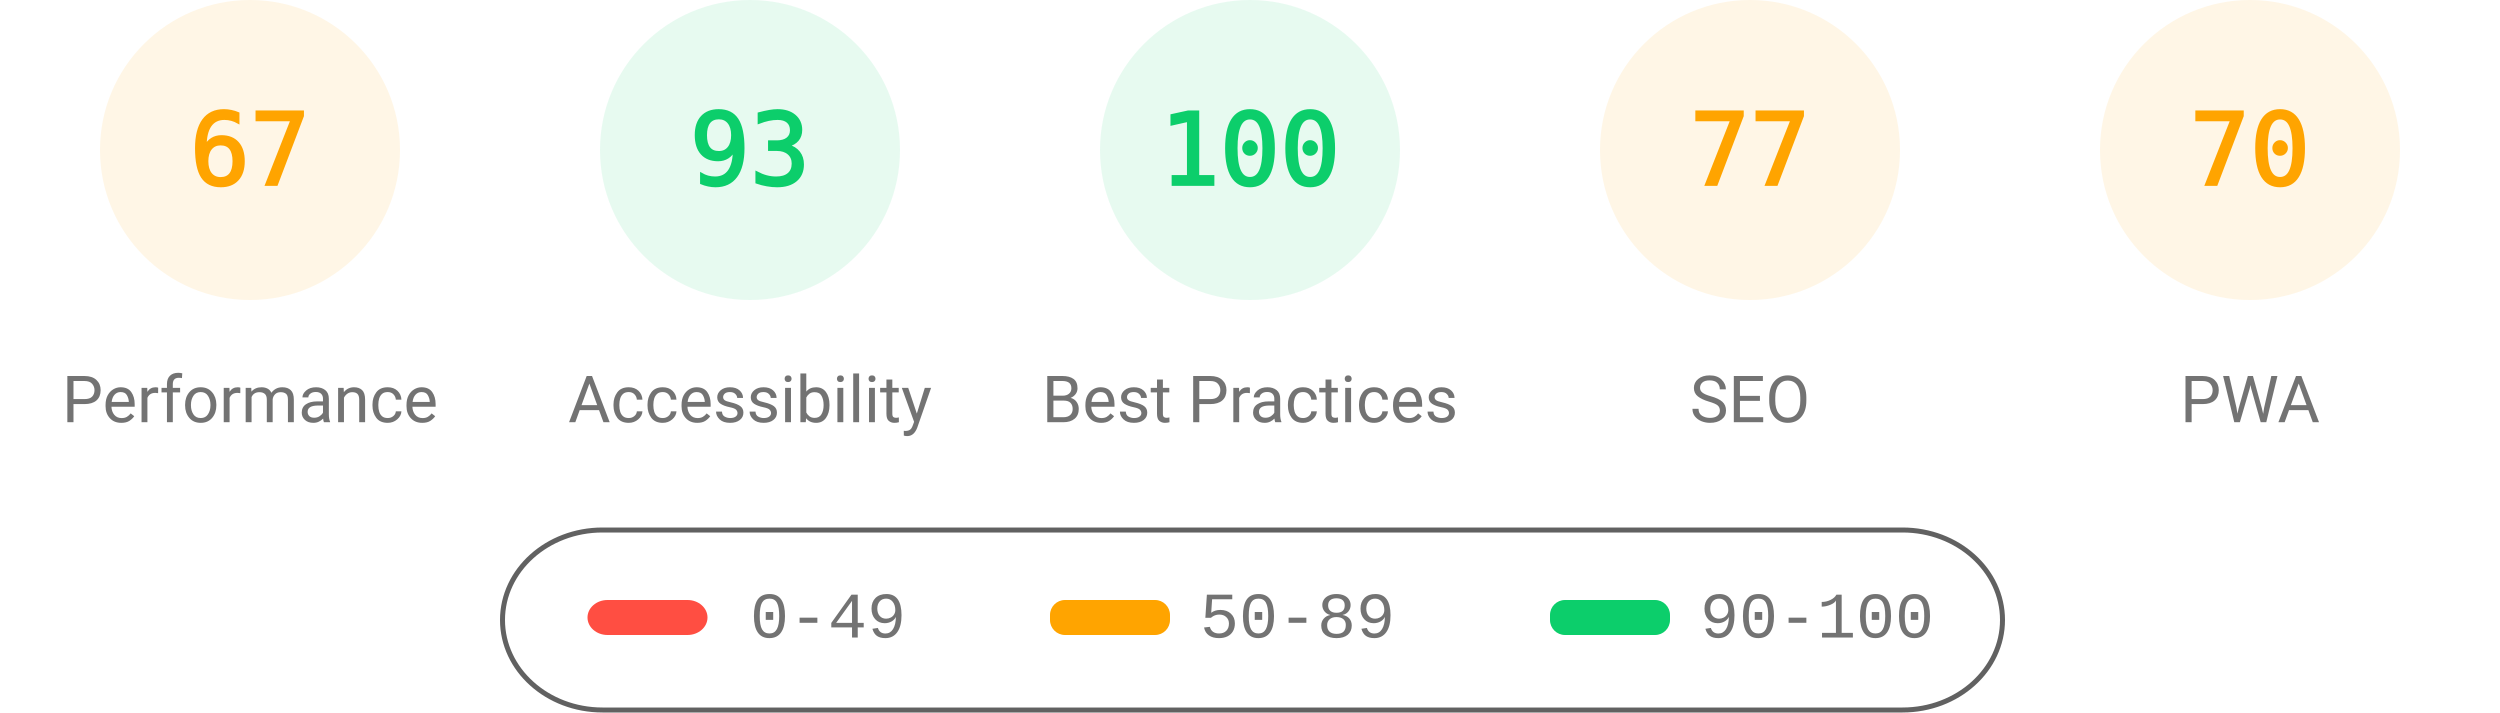
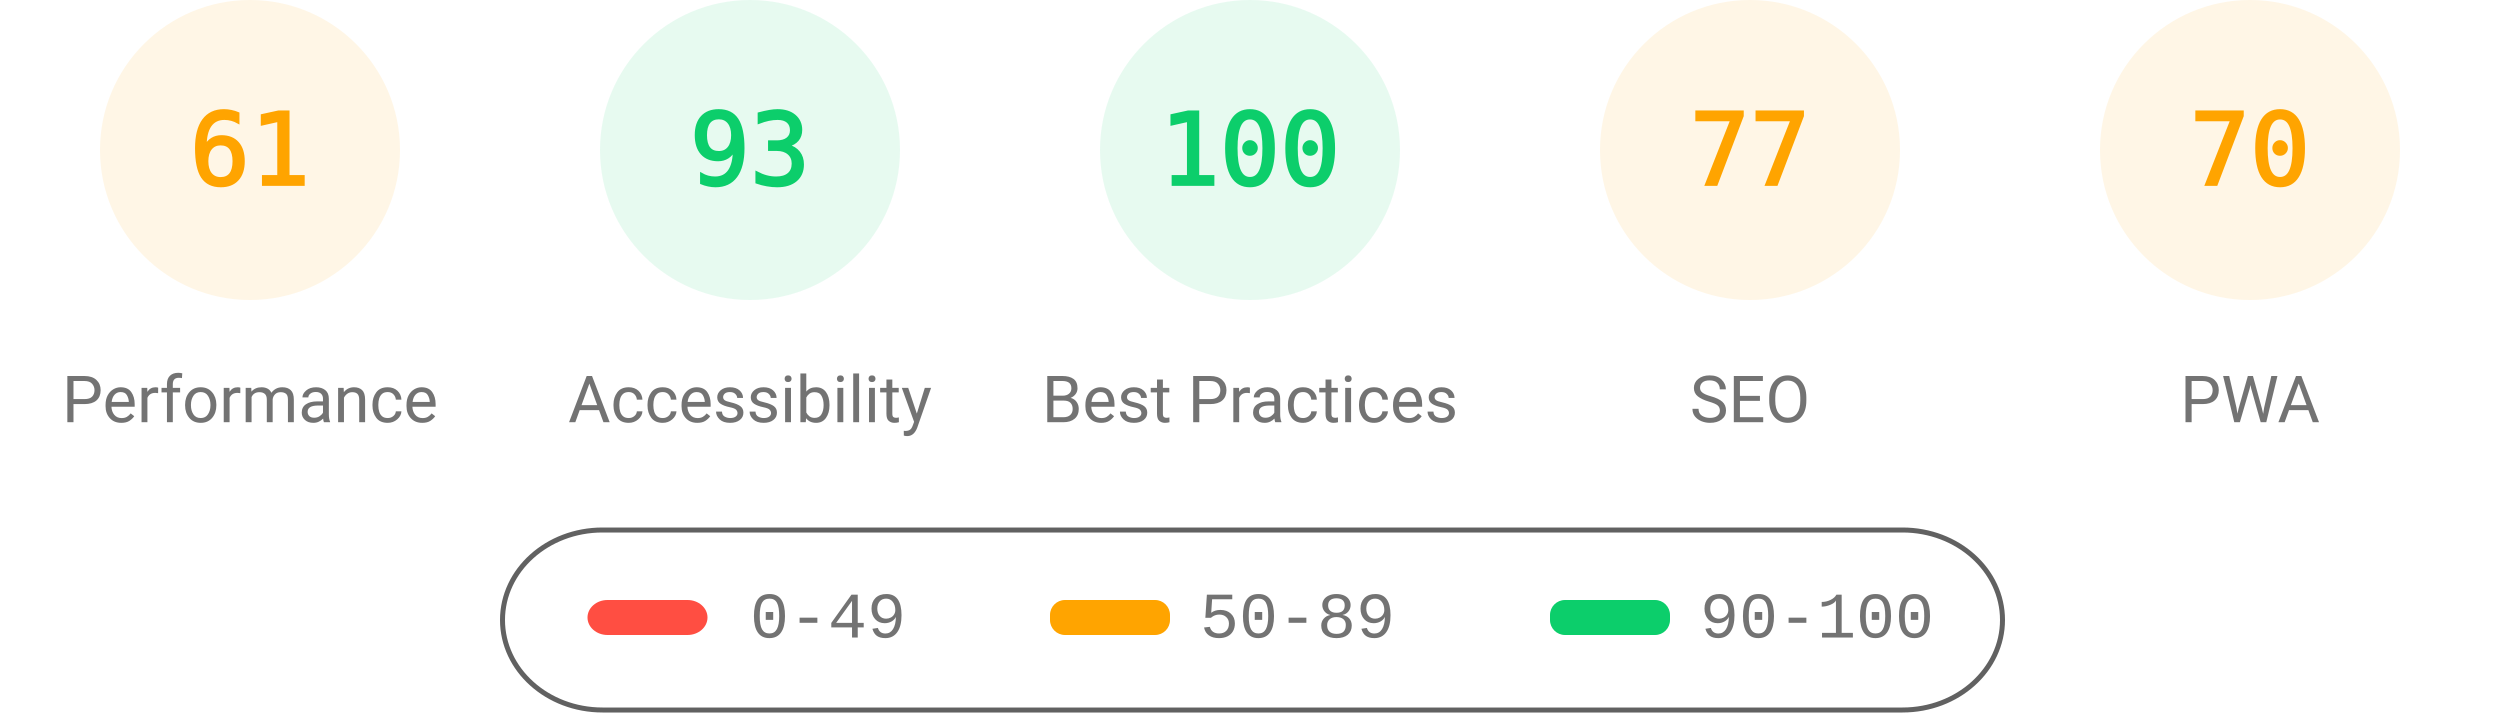
<svg xmlns="http://www.w3.org/2000/svg" fill="none" width="1000" height="285">
  <style>.gauge-base{opacity:.1}.gauge-arc{fill:none;animation-delay:250ms;stroke-linecap:round;transform:rotate(-90deg);transform-origin:100px 60px;animation:load-gauge 1s ease forwards}.guage-text{font-size:40px;font-family:monospace;text-align:center}.guage-red{color:#ff4e42;fill:#ff4e42;stroke:#ff4e42}.guage-orange{color:#ffa400;fill:#ffa400;stroke:#ffa400}.guage-green{color:#0cce6b;fill:#0cce6b;stroke:#0cce6b}.guage-undefined{color:#5c5c5c;fill:#5c5c5c;stroke:#5c5c5c}.guage-title{color:#737373;fill:#737373;stroke:none;font-size:26px;line-height:26px;font-family:Roboto,Halvetica,Arial,sans-serif}@keyframes load-gauge{from{stroke-dasharray:0 352.858}}</style>
  <svg class="guage-div guage-perf guage-orange" viewBox="0 0 200 200" width="200" height="200">
    <circle class="gauge-base" r="56" cx="100" cy="60" stroke-width="8" />
-     <circle class="gauge-arc guage-arc-1" r="56" cx="100" cy="60" stroke-width="8" style="stroke-dasharray:235.745,351.858" />
-     <text class="guage-text" x="100" y="60" alignment-baseline="central" dominant-baseline="central" text-anchor="middle">67</text>
+     <circle class="gauge-arc guage-arc-1" r="56" cx="100" cy="60" stroke-width="8" style="stroke-dasharray:214.633,351.858" />
+     <text class="guage-text" x="100" y="60" alignment-baseline="central" dominant-baseline="central" text-anchor="middle">61</text>
    <text class="guage-title" x="100" y="160" alignment-baseline="central" dominant-baseline="central" text-anchor="middle">Performance</text>
  </svg>
  <svg class="guage-div guage-acc guage-green" viewBox="0 0 200 200" width="200" height="200" x="200">
    <circle class="gauge-base" r="56" cx="100" cy="60" stroke-width="8" />
    <circle class="gauge-arc guage-arc-2" r="56" cx="100" cy="60" stroke-width="8" style="stroke-dasharray:327.228,351.858" />
    <text class="guage-text" x="100" y="60" alignment-baseline="central" dominant-baseline="central" text-anchor="middle">93</text>
    <text class="guage-title" x="100" y="160" alignment-baseline="central" dominant-baseline="central" text-anchor="middle">Accessibility</text>
  </svg>
  <svg class="guage-div guage-best guage-green" viewBox="0 0 200 200" width="200" height="200" x="400">
    <circle class="gauge-base" r="56" cx="100" cy="60" stroke-width="8" />
    <circle class="gauge-arc guage-arc-3" r="56" cx="100" cy="60" stroke-width="8" style="stroke-dasharray:351.858,351.858" />
    <text class="guage-text" x="100" y="60" alignment-baseline="central" dominant-baseline="central" text-anchor="middle">100</text>
    <text class="guage-title" x="100" y="160" alignment-baseline="central" dominant-baseline="central" text-anchor="middle">Best Practices</text>
  </svg>
  <svg class="guage-div guage-seo guage-orange" viewBox="0 0 200 200" width="200" height="200" x="600">
    <circle class="gauge-base" r="56" cx="100" cy="60" stroke-width="8" />
    <circle class="gauge-arc guage-arc-4" r="56" cx="100" cy="60" stroke-width="8" style="stroke-dasharray:270.931,351.858" />
    <text class="guage-text" x="100" y="60" alignment-baseline="central" dominant-baseline="central" text-anchor="middle">77</text>
    <text class="guage-title" x="100" y="160" alignment-baseline="central" dominant-baseline="central" text-anchor="middle">SEO</text>
  </svg>
  <svg class="guage-div guage-pwa guage-orange" viewBox="0 0 200 200" width="200" height="200" x="800">
    <circle class="gauge-base" r="56" cx="100" cy="60" stroke-width="8" />
    <circle class="gauge-arc guage-arc-4" r="56" cx="100" cy="60" stroke-width="8" style="stroke-dasharray:246.301,351.858" />
    <text class="guage-text" x="100" y="60" alignment-baseline="central" dominant-baseline="central" text-anchor="middle">70</text>
    <text class="guage-title" x="100" y="160" alignment-baseline="central" dominant-baseline="central" text-anchor="middle">PWA</text>
  </svg>
  <svg width="604" height="76" x="200" y="210">
    <path fill="none" id="canvas_background" d="M-1-1h604v80H-1z" />
    <rect fill-opacity="0" stroke="#616161" stroke-width="2" rx="40" id="svg_2" height="72" width="600" y="2" x="1" fill="#000" />
    <rect stroke="#000" rx="8" id="svg_3" height="14" width="48" y="30" x="35" stroke-opacity="null" stroke-width="0" fill="#ff4e42" />
    <rect stroke="#000" rx="6" id="svg_4" height="14" width="48" y="30" x="220" stroke-opacity="null" stroke-width="0" fill="#ffa400" />
    <rect stroke="#000" rx="6" id="svg_5" height="14" width="48" y="30" x="420" stroke-opacity="null" stroke-width="0" fill="#0cce6b" />
    <text xml:space="preserve" text-anchor="start" font-family="'Courier New', Courier, monospace" font-size="26" id="svg_6" y="45" x="100" stroke-opacity="null" stroke-width="0" stroke="#000" fill="#737373">0-49</text>
    <text xml:space="preserve" text-anchor="start" font-family="'Courier New', Courier, monospace" font-size="26" id="svg_7" y="45" x="280" stroke-opacity="null" stroke-width="0" stroke="#000" fill="#737373">50-89</text>
    <text xml:space="preserve" text-anchor="start" font-family="'Courier New', Courier, monospace" font-size="26" id="svg_8" y="45" x="480" stroke-opacity="null" stroke-width="0" stroke="#000" fill="#737373">90-100</text>
  </svg>
</svg>
